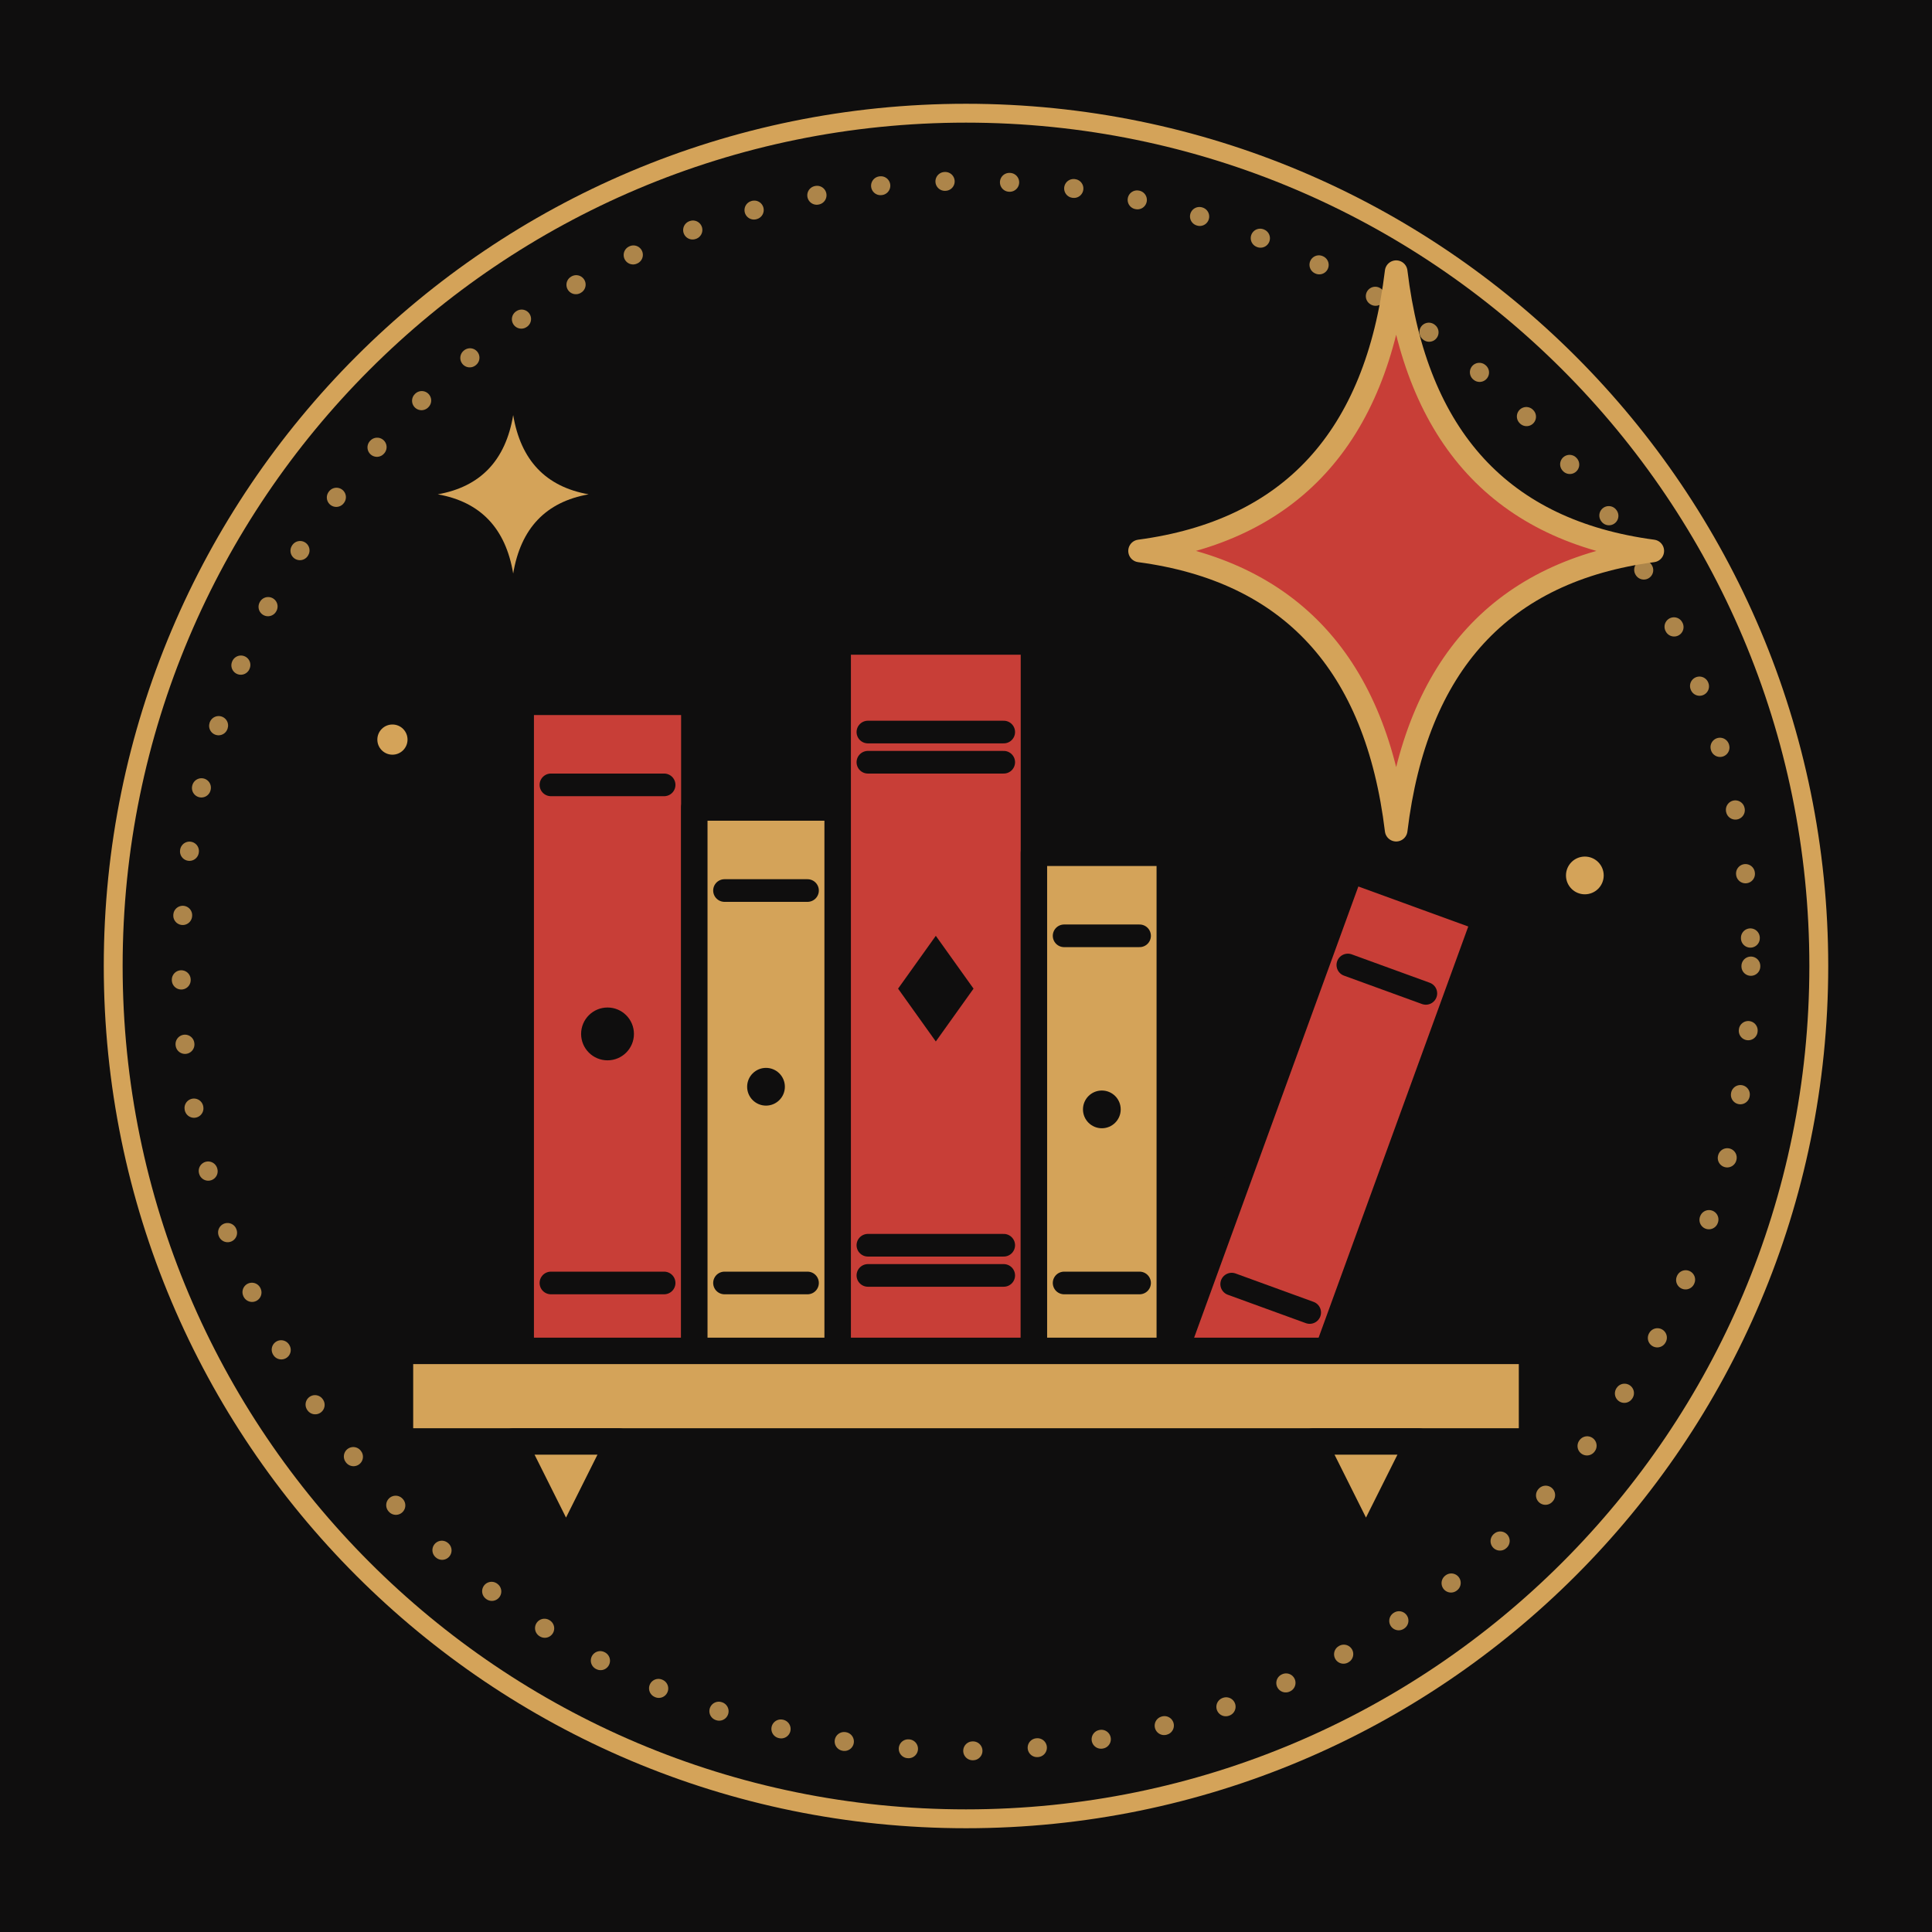
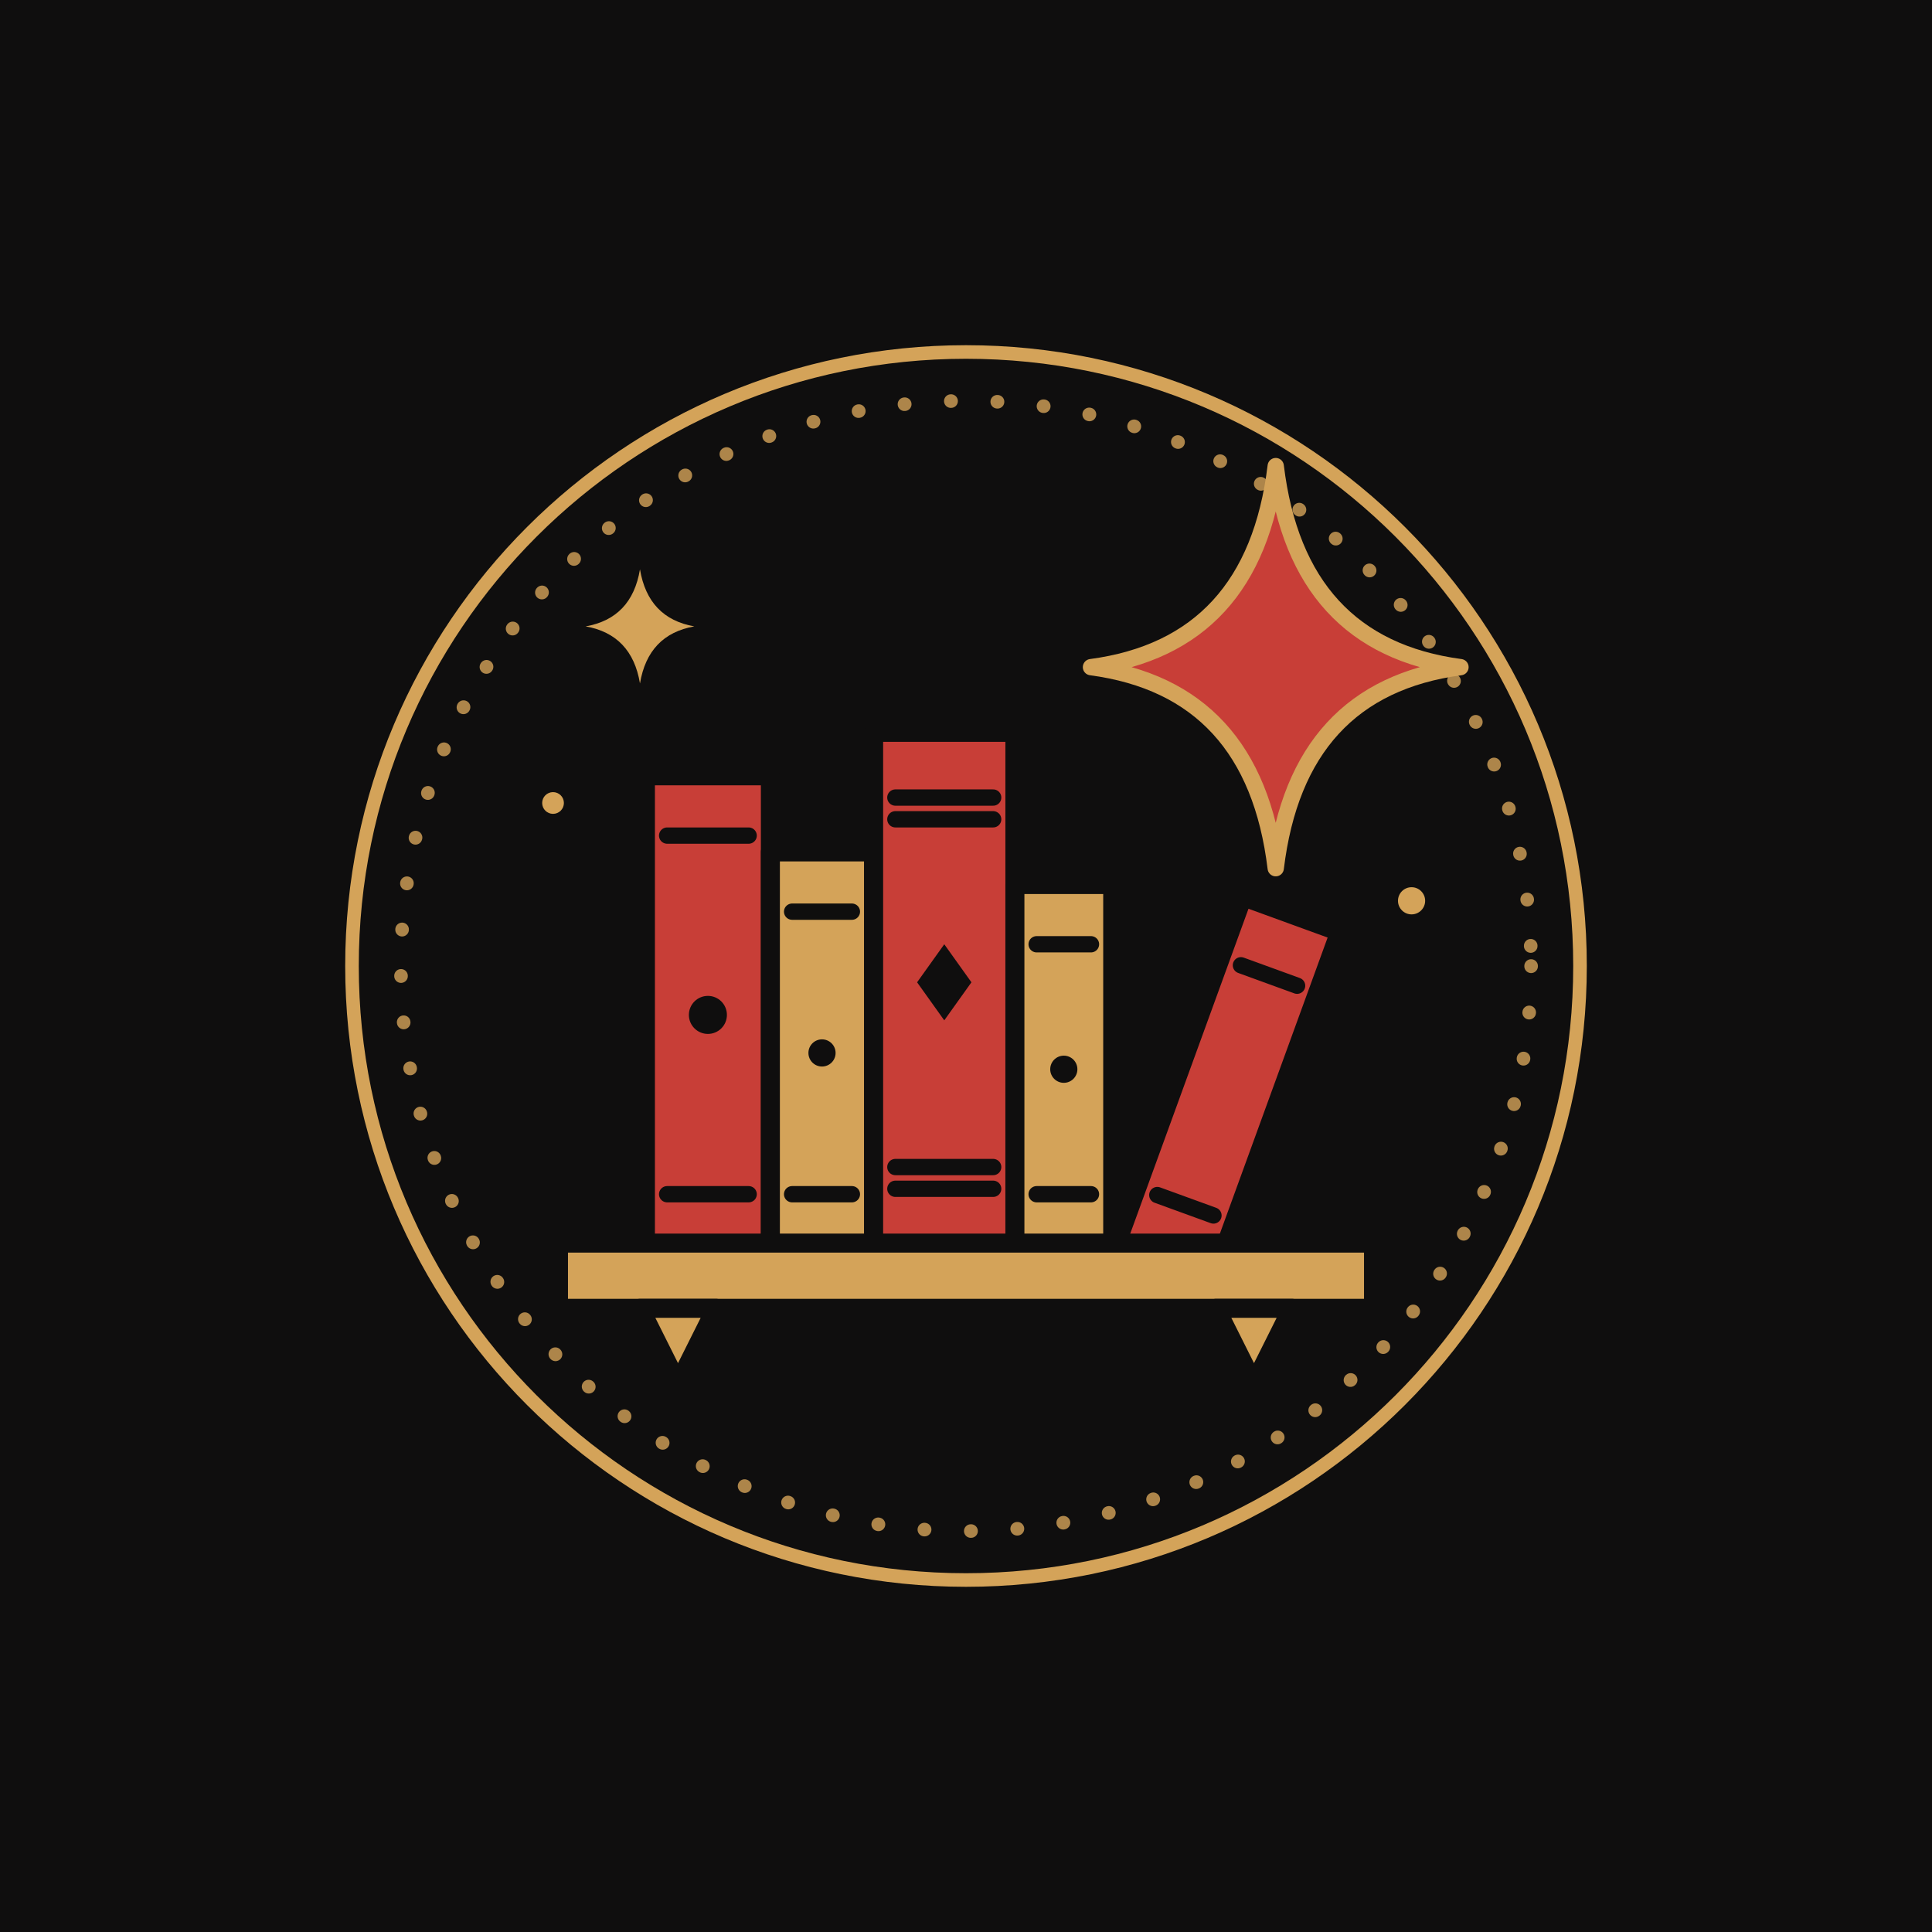
<svg xmlns="http://www.w3.org/2000/svg" viewBox="0 0 512 512" role="img" aria-label="La Libreria di Daniele">
  <rect width="512" height="512" fill="#0F0E0E" />
-   <circle cx="256" cy="256" r="226" fill="none" stroke="#D4A359" stroke-width="5" />
-   <circle cx="256" cy="256" r="208" fill="none" stroke="#D4A359" stroke-width="5" stroke-linecap="round" stroke-dasharray="0.1 17" opacity="0.8" />
-   <g stroke="#0F0E0E" stroke-width="7" stroke-linejoin="round">
-     <rect x="138" y="186" width="46" height="176" fill="#C83E37" />
-     <rect x="184" y="214" width="38" height="148" fill="#D4A359" />
-     <rect x="222" y="170" width="52" height="192" fill="#C83E37" />
-     <rect x="274" y="226" width="36" height="136" fill="#D4A359" />
-     <rect x="310" y="222" width="38" height="140" fill="#C83E37" transform="rotate(20 310 362)" />
-     <rect x="106" y="358" width="300" height="24" rx="3" fill="#D4A359" />
-     <path d="M136 382 L150 410 L164 382 Z M348 382 L362 410 L376 382 Z" fill="#D4A359" />
+   <g transform="translate(256 256) scale(0.72) translate(-256 -256)">
+     <circle cx="256" cy="256" r="226" fill="none" stroke="#D4A359" stroke-width="5" />
+     <circle cx="256" cy="256" r="208" fill="none" stroke="#D4A359" stroke-width="5" stroke-linecap="round" stroke-dasharray="0.1 17" opacity="0.8" />
+     <g stroke="#0F0E0E" stroke-width="7" stroke-linejoin="round">
+       <rect x="138" y="186" width="46" height="176" fill="#C83E37" />
+       <rect x="184" y="214" width="38" height="148" fill="#D4A359" />
+       <rect x="222" y="170" width="52" height="192" fill="#C83E37" />
+       <rect x="274" y="226" width="36" height="136" fill="#D4A359" />
+       <rect x="310" y="222" width="38" height="140" fill="#C83E37" transform="rotate(20 310 362)" />
+       <rect x="106" y="358" width="300" height="24" rx="3" fill="#D4A359" />
+       <path d="M136 382 L150 410 L164 382 Z M348 382 L362 410 L376 382 Z" fill="#D4A359" />
+     </g>
+     <g stroke="#0F0E0E" stroke-width="6" stroke-linecap="round">
+       <path d="M146 208 H176 M146 340 H176" />
+       <path d="M192 236 H214 M192 340 H214" />
+       <path d="M230 194 H266 M230 202 H266 M230 330 H266 M230 338 H266" />
+       <path d="M282 248 H302 M282 340 H302" />
+       <path d="M318 246 H340 M318 336 H340" transform="rotate(20 310 362)" />
+     </g>
+     <g fill="#0F0E0E">
+       <circle cx="161" cy="274" r="7" />
+       <path d="M248 248 l10 14 -10 14 -10 -14 Z" />
+       <circle cx="203" cy="288" r="5" />
+       <circle cx="292" cy="294" r="5" />
+     </g>
+     <path d="M370 72 Q378 138 438 146 Q378 154 370 220 Q362 154 302 146 Q362 138 370 72 Z" fill="#C83E37" stroke="#D4A359" stroke-width="6" stroke-linejoin="round" />
+     <path d="M136 110 Q139 128 156 131 Q139 134 136 152 Q133 134 116 131 Q133 128 136 110 Z" fill="#D4A359" />
+     <circle cx="420" cy="232" r="5" fill="#D4A359" />
+     <circle cx="104" cy="196" r="4" fill="#D4A359" />
  </g>
-   <g stroke="#0F0E0E" stroke-width="6" stroke-linecap="round">
-     <path d="M146 208 H176 M146 340 H176" />
-     <path d="M192 236 H214 M192 340 H214" />
-     <path d="M230 194 H266 M230 202 H266 M230 330 H266 M230 338 H266" />
-     <path d="M282 248 H302 M282 340 H302" />
-     <path d="M318 246 H340 M318 336 H340" transform="rotate(20 310 362)" />
-   </g>
-   <g fill="#0F0E0E">
-     <circle cx="161" cy="274" r="7" />
-     <path d="M248 248 l10 14 -10 14 -10 -14 Z" />
-     <circle cx="203" cy="288" r="5" />
-     <circle cx="292" cy="294" r="5" />
-   </g>
-   <path d="M370 72 Q378 138 438 146 Q378 154 370 220 Q362 154 302 146 Q362 138 370 72 Z" fill="#C83E37" stroke="#D4A359" stroke-width="6" stroke-linejoin="round" />
-   <path d="M136 110 Q139 128 156 131 Q139 134 136 152 Q133 134 116 131 Q133 128 136 110 Z" fill="#D4A359" />
-   <circle cx="420" cy="232" r="5" fill="#D4A359" />
-   <circle cx="104" cy="196" r="4" fill="#D4A359" />
</svg>
